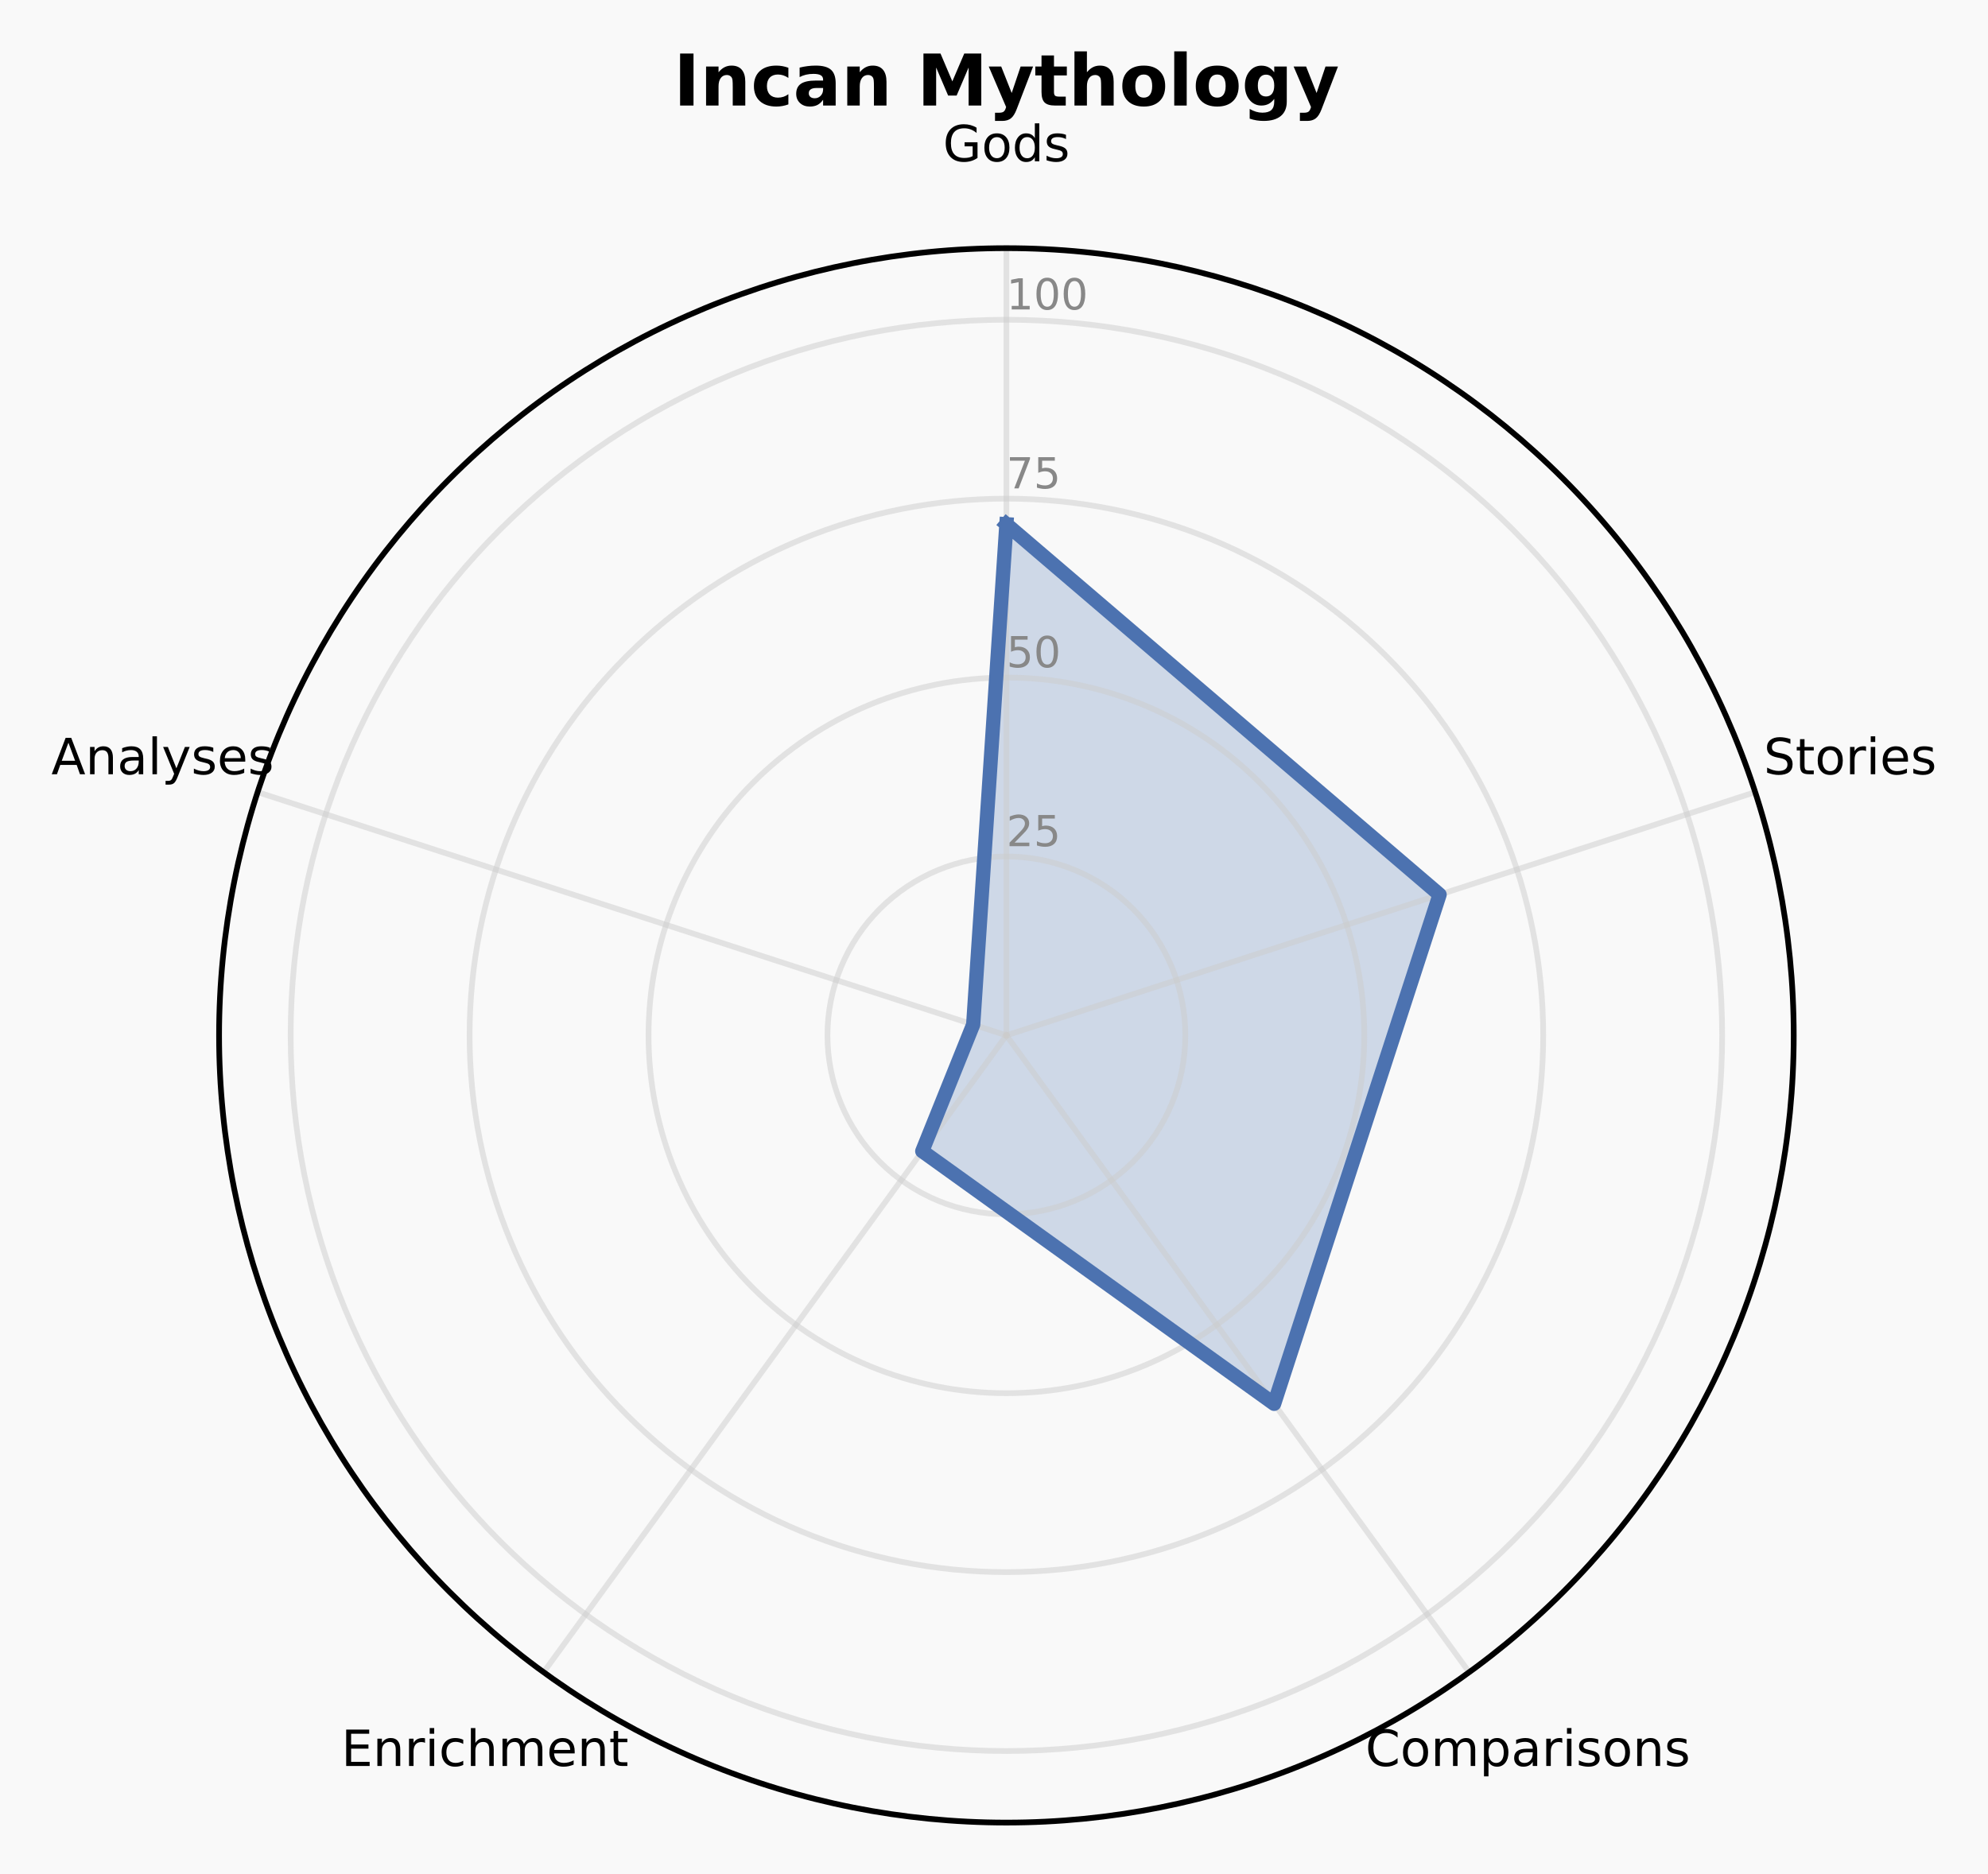
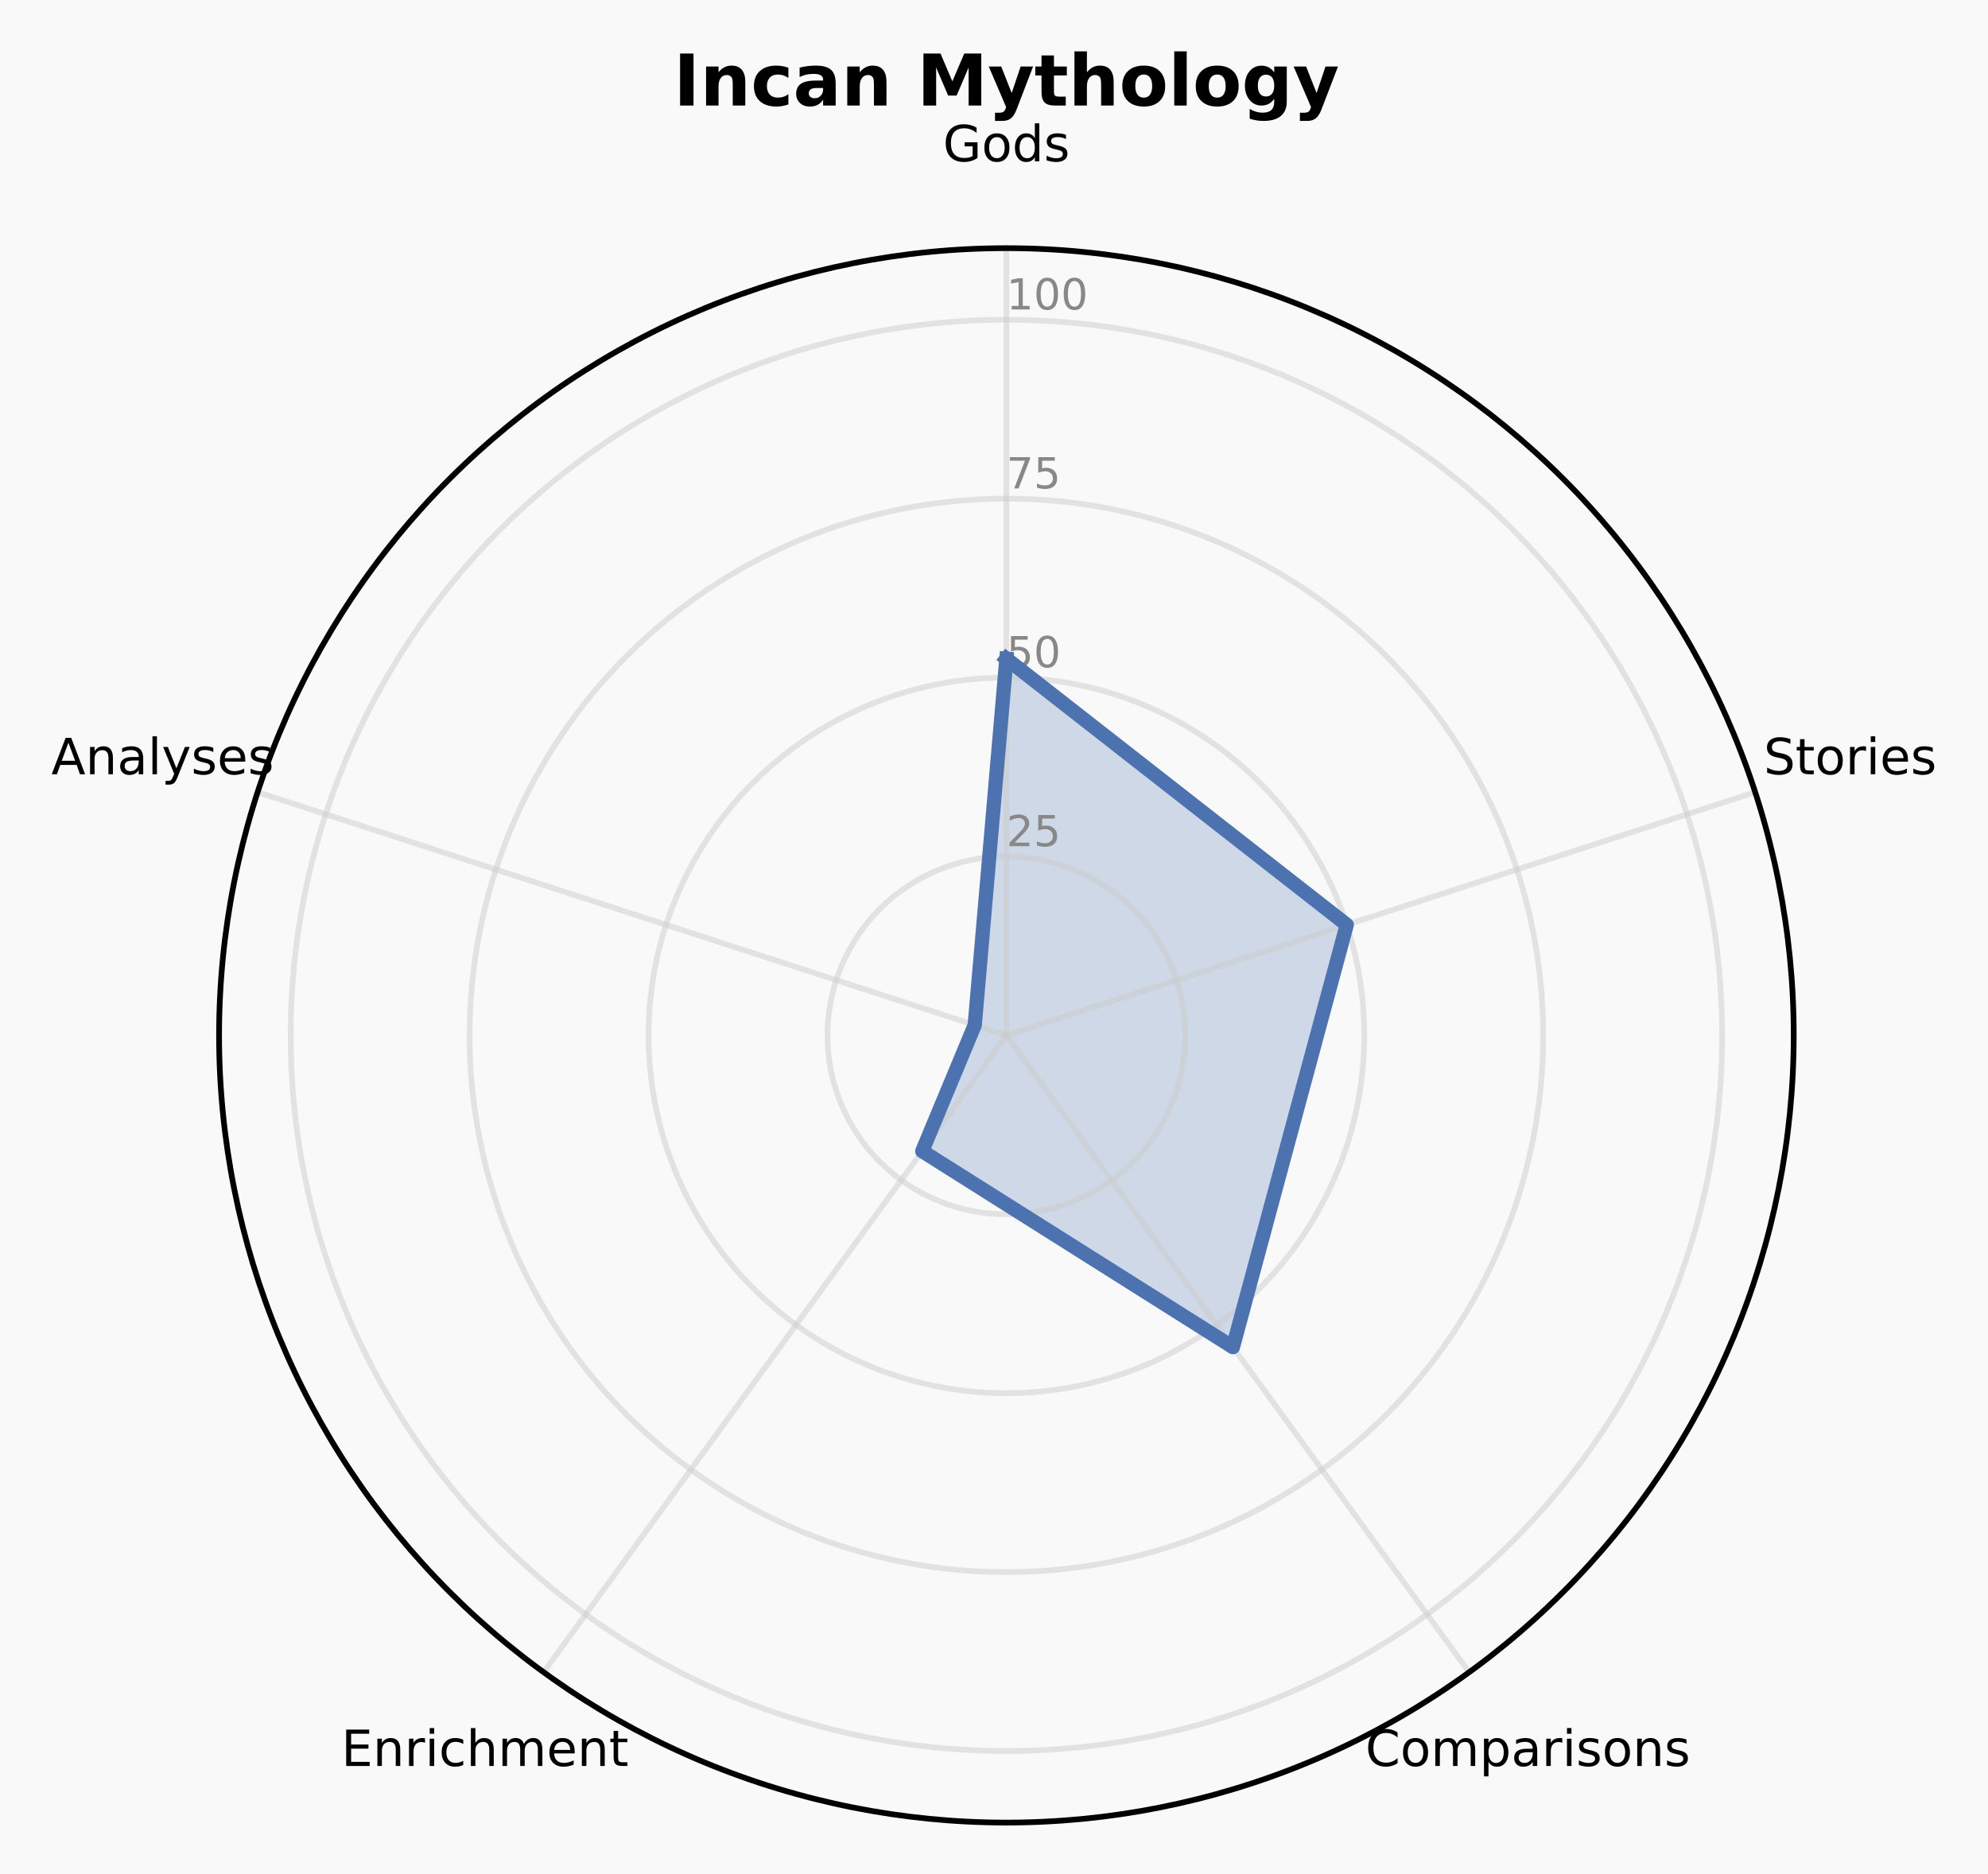
<svg xmlns="http://www.w3.org/2000/svg" xmlns:xlink="http://www.w3.org/1999/xlink" width="278.709pt" height="262.758pt" viewBox="0 0 278.709 262.758" version="1.1">
  <defs>
    <style type="text/css">*{stroke-linejoin: round; stroke-linecap: butt}</style>
  </defs>
  <g id="figure_1">
    <g id="patch_1">
      <path d="M 0 262.758  L 278.709 262.758  L 278.709 0  L 0 0  z " style="fill: #f9f9f9" />
    </g>
    <g id="axes_1">
      <g id="patch_2">
        <path d="M 251.473 145.178  C 251.473 130.683 248.618 116.329 243.071 102.938  C 237.524 89.546 229.393 77.377 219.143 67.128  C 208.894 56.878 196.725 48.748 183.334 43.201  C 169.942 37.654 155.588 34.798 141.093 34.798  C 126.598 34.798 112.244 37.654 98.853 43.201  C 85.461 48.748 73.293 56.878 63.043 67.128  C 52.794 77.377 44.663 89.546 39.116 102.938  C 33.569 116.329 30.714 130.683 30.714 145.178  C 30.714 159.673 33.569 174.027 39.116 187.418  C 44.663 200.81 52.794 212.979 63.043 223.228  C 73.293 233.478 85.461 241.609 98.853 247.155  C 112.244 252.702 126.598 255.558 141.093 255.558  C 155.588 255.558 169.942 252.702 183.334 247.155  C 196.725 241.609 208.894 233.478 219.143 223.228  C 229.393 212.979 237.524 200.81 243.071 187.418  C 248.618 174.027 251.473 159.673 251.473 145.178  M 141.093 145.178  C 141.093 145.178 141.093 145.178 141.093 145.178  C 141.093 145.178 141.093 145.178 141.093 145.178  C 141.093 145.178 141.093 145.178 141.093 145.178  C 141.093 145.178 141.093 145.178 141.093 145.178  C 141.093 145.178 141.093 145.178 141.093 145.178  C 141.093 145.178 141.093 145.178 141.093 145.178  C 141.093 145.178 141.093 145.178 141.093 145.178  C 141.093 145.178 141.093 145.178 141.093 145.178  C 141.093 145.178 141.093 145.178 141.093 145.178  C 141.093 145.178 141.093 145.178 141.093 145.178  C 141.093 145.178 141.093 145.178 141.093 145.178  C 141.093 145.178 141.093 145.178 141.093 145.178  C 141.093 145.178 141.093 145.178 141.093 145.178  C 141.093 145.178 141.093 145.178 141.093 145.178  C 141.093 145.178 141.093 145.178 141.093 145.178  C 141.093 145.178 141.093 145.178 141.093 145.178  z " style="fill: #f9f9f9" />
      </g>
      <g id="patch_3">
-         <path d="M 141.093 73.503  L 201.824 125.445  L 178.627 196.839  L 129.297 161.414  L 136.438 143.665  z " clip-path="url(#p3e1896331f)" style="fill: #4c72b0; opacity: 0.25; stroke: #4c72b0; stroke-linejoin: miter" />
+         <path d="M 141.093 92.365  L 188.81 129.674  L 172.852 188.891  L 129.297 161.414  L 136.654 143.736  z " clip-path="url(#pf7ecb2aa9d)" style="fill: #4c72b0; opacity: 0.25; stroke: #4c72b0; stroke-linejoin: miter" />
      </g>
      <g id="matplotlib.axis_1">
        <g id="xtick_1">
          <g id="line2d_1">
-             <path d="M 141.093 145.178  L 141.093 34.798  " clip-path="url(#p3e1896331f)" style="fill: none; stroke: #cccccc; stroke-opacity: 0.5; stroke-width: 0.8; stroke-linecap: square" />
+             <path d="M 141.093 145.178  L 141.093 34.798  " clip-path="url(#pf7ecb2aa9d)" style="fill: none; stroke: #cccccc; stroke-opacity: 0.5; stroke-width: 0.8; stroke-linecap: square" />
          </g>
          <g id="text_1">
            <g transform="translate(132.1945 22.61707) scale(0.07 -0.07)">
              <defs>
                <path id="DejaVuSans-2a" d="M 3809 666  L 3809 1919  L 2778 1919  L 2778 2438  L 4434 2438  L 4434 434  Q 4069 175 3628 42  Q 3188 -91 2688 -91  Q 1594 -91 976 548  Q 359 1188 359 2328  Q 359 3472 976 4111  Q 1594 4750 2688 4750  Q 3144 4750 3555 4637  Q 3966 4525 4313 4306  L 4313 3634  Q 3963 3931 3569 4081  Q 3175 4231 2741 4231  Q 1884 4231 1454 3753  Q 1025 3275 1025 2328  Q 1025 1384 1454 906  Q 1884 428 2741 428  Q 3075 428 3337 486  Q 3600 544 3809 666  z " transform="scale(0.015625)" />
                <path id="DejaVuSans-52" d="M 1959 3097  Q 1497 3097 1228 2736  Q 959 2375 959 1747  Q 959 1119 1226 758  Q 1494 397 1959 397  Q 2419 397 2687 759  Q 2956 1122 2956 1747  Q 2956 2369 2687 2733  Q 2419 3097 1959 3097  z M 1959 3584  Q 2709 3584 3137 3096  Q 3566 2609 3566 1747  Q 3566 888 3137 398  Q 2709 -91 1959 -91  Q 1206 -91 779 398  Q 353 888 353 1747  Q 353 2609 779 3096  Q 1206 3584 1959 3584  z " transform="scale(0.015625)" />
                <path id="DejaVuSans-47" d="M 2906 2969  L 2906 4863  L 3481 4863  L 3481 0  L 2906 0  L 2906 525  Q 2725 213 2448 61  Q 2172 -91 1784 -91  Q 1150 -91 751 415  Q 353 922 353 1747  Q 353 2572 751 3078  Q 1150 3584 1784 3584  Q 2172 3584 2448 3432  Q 2725 3281 2906 2969  z M 947 1747  Q 947 1113 1208 752  Q 1469 391 1925 391  Q 2381 391 2643 752  Q 2906 1113 2906 1747  Q 2906 2381 2643 2742  Q 2381 3103 1925 3103  Q 1469 3103 1208 2742  Q 947 2381 947 1747  z " transform="scale(0.015625)" />
                <path id="DejaVuSans-56" d="M 2834 3397  L 2834 2853  Q 2591 2978 2328 3040  Q 2066 3103 1784 3103  Q 1356 3103 1142 2972  Q 928 2841 928 2578  Q 928 2378 1081 2264  Q 1234 2150 1697 2047  L 1894 2003  Q 2506 1872 2764 1633  Q 3022 1394 3022 966  Q 3022 478 2636 193  Q 2250 -91 1575 -91  Q 1294 -91 989 -36  Q 684 19 347 128  L 347 722  Q 666 556 975 473  Q 1284 391 1588 391  Q 1994 391 2212 530  Q 2431 669 2431 922  Q 2431 1156 2273 1281  Q 2116 1406 1581 1522  L 1381 1569  Q 847 1681 609 1914  Q 372 2147 372 2553  Q 372 3047 722 3315  Q 1072 3584 1716 3584  Q 2034 3584 2315 3537  Q 2597 3491 2834 3397  z " transform="scale(0.015625)" />
              </defs>
              <use xlink:href="#DejaVuSans-2a" />
              <use xlink:href="#DejaVuSans-52" transform="translate(77.48438 0)" />
              <use xlink:href="#DejaVuSans-47" transform="translate(138.6719 0)" />
              <use xlink:href="#DejaVuSans-56" transform="translate(202.1562 0)" />
            </g>
          </g>
        </g>
        <g id="xtick_2">
          <g id="line2d_2">
-             <path d="M 141.093 145.178  L 246.07 111.069  " clip-path="url(#p3e1896331f)" style="fill: none; stroke: #cccccc; stroke-opacity: 0.5; stroke-width: 0.8; stroke-linecap: square" />
+             <path d="M 141.093 145.178  L 246.07 111.069  " clip-path="url(#pf7ecb2aa9d)" style="fill: none; stroke: #cccccc; stroke-opacity: 0.5; stroke-width: 0.8; stroke-linecap: square" />
          </g>
          <g id="text_2">
            <g transform="translate(247.2616 108.5613) scale(0.07 -0.07)">
              <defs>
                <path id="DejaVuSans-36" d="M 3425 4513  L 3425 3897  Q 3066 4069 2747 4153  Q 2428 4238 2131 4238  Q 1616 4238 1336 4038  Q 1056 3838 1056 3469  Q 1056 3159 1242 3001  Q 1428 2844 1947 2747  L 2328 2669  Q 3034 2534 3370 2195  Q 3706 1856 3706 1288  Q 3706 609 3251 259  Q 2797 -91 1919 -91  Q 1588 -91 1214 -16  Q 841 59 441 206  L 441 856  Q 825 641 1194 531  Q 1563 422 1919 422  Q 2459 422 2753 634  Q 3047 847 3047 1241  Q 3047 1584 2836 1778  Q 2625 1972 2144 2069  L 1759 2144  Q 1053 2284 737 2584  Q 422 2884 422 3419  Q 422 4038 858 4394  Q 1294 4750 2059 4750  Q 2388 4750 2728 4690  Q 3069 4631 3425 4513  z " transform="scale(0.015625)" />
                <path id="DejaVuSans-57" d="M 1172 4494  L 1172 3500  L 2356 3500  L 2356 3053  L 1172 3053  L 1172 1153  Q 1172 725 1289 603  Q 1406 481 1766 481  L 2356 481  L 2356 0  L 1766 0  Q 1100 0 847 248  Q 594 497 594 1153  L 594 3053  L 172 3053  L 172 3500  L 594 3500  L 594 4494  L 1172 4494  z " transform="scale(0.015625)" />
                <path id="DejaVuSans-55" d="M 2631 2963  Q 2534 3019 2420 3045  Q 2306 3072 2169 3072  Q 1681 3072 1420 2755  Q 1159 2438 1159 1844  L 1159 0  L 581 0  L 581 3500  L 1159 3500  L 1159 2956  Q 1341 3275 1631 3429  Q 1922 3584 2338 3584  Q 2397 3584 2469 3576  Q 2541 3569 2628 3553  L 2631 2963  z " transform="scale(0.015625)" />
                <path id="DejaVuSans-4c" d="M 603 3500  L 1178 3500  L 1178 0  L 603 0  L 603 3500  z M 603 4863  L 1178 4863  L 1178 4134  L 603 4134  L 603 4863  z " transform="scale(0.015625)" />
                <path id="DejaVuSans-48" d="M 3597 1894  L 3597 1613  L 953 1613  Q 991 1019 1311 708  Q 1631 397 2203 397  Q 2534 397 2845 478  Q 3156 559 3463 722  L 3463 178  Q 3153 47 2828 -22  Q 2503 -91 2169 -91  Q 1331 -91 842 396  Q 353 884 353 1716  Q 353 2575 817 3079  Q 1281 3584 2069 3584  Q 2775 3584 3186 3129  Q 3597 2675 3597 1894  z M 3022 2063  Q 3016 2534 2758 2815  Q 2500 3097 2075 3097  Q 1594 3097 1305 2825  Q 1016 2553 972 2059  L 3022 2063  z " transform="scale(0.015625)" />
              </defs>
              <use xlink:href="#DejaVuSans-36" />
              <use xlink:href="#DejaVuSans-57" transform="translate(63.48438 0)" />
              <use xlink:href="#DejaVuSans-52" transform="translate(102.6875 0)" />
              <use xlink:href="#DejaVuSans-55" transform="translate(163.875 0)" />
              <use xlink:href="#DejaVuSans-4c" transform="translate(204.9844 0)" />
              <use xlink:href="#DejaVuSans-48" transform="translate(232.7656 0)" />
              <use xlink:href="#DejaVuSans-56" transform="translate(294.2969 0)" />
            </g>
          </g>
        </g>
        <g id="xtick_3">
          <g id="line2d_3">
-             <path d="M 141.093 145.178  L 205.973 234.477  " clip-path="url(#p3e1896331f)" style="fill: none; stroke: #cccccc; stroke-opacity: 0.5; stroke-width: 0.8; stroke-linecap: square" />
+             <path d="M 141.093 145.178  L 205.973 234.477  " clip-path="url(#pf7ecb2aa9d)" style="fill: none; stroke: #cccccc; stroke-opacity: 0.5; stroke-width: 0.8; stroke-linecap: square" />
          </g>
          <g id="text_3">
            <g transform="translate(191.4228 247.6219) scale(0.07 -0.07)">
              <defs>
                <path id="DejaVuSans-26" d="M 4122 4306  L 4122 3641  Q 3803 3938 3442 4084  Q 3081 4231 2675 4231  Q 1875 4231 1450 3742  Q 1025 3253 1025 2328  Q 1025 1406 1450 917  Q 1875 428 2675 428  Q 3081 428 3442 575  Q 3803 722 4122 1019  L 4122 359  Q 3791 134 3420 21  Q 3050 -91 2638 -91  Q 1578 -91 968 557  Q 359 1206 359 2328  Q 359 3453 968 4101  Q 1578 4750 2638 4750  Q 3056 4750 3426 4639  Q 3797 4528 4122 4306  z " transform="scale(0.015625)" />
                <path id="DejaVuSans-50" d="M 3328 2828  Q 3544 3216 3844 3400  Q 4144 3584 4550 3584  Q 5097 3584 5394 3201  Q 5691 2819 5691 2113  L 5691 0  L 5113 0  L 5113 2094  Q 5113 2597 4934 2840  Q 4756 3084 4391 3084  Q 3944 3084 3684 2787  Q 3425 2491 3425 1978  L 3425 0  L 2847 0  L 2847 2094  Q 2847 2600 2669 2842  Q 2491 3084 2119 3084  Q 1678 3084 1418 2786  Q 1159 2488 1159 1978  L 1159 0  L 581 0  L 581 3500  L 1159 3500  L 1159 2956  Q 1356 3278 1631 3431  Q 1906 3584 2284 3584  Q 2666 3584 2933 3390  Q 3200 3197 3328 2828  z " transform="scale(0.015625)" />
                <path id="DejaVuSans-53" d="M 1159 525  L 1159 -1331  L 581 -1331  L 581 3500  L 1159 3500  L 1159 2969  Q 1341 3281 1617 3432  Q 1894 3584 2278 3584  Q 2916 3584 3314 3078  Q 3713 2572 3713 1747  Q 3713 922 3314 415  Q 2916 -91 2278 -91  Q 1894 -91 1617 61  Q 1341 213 1159 525  z M 3116 1747  Q 3116 2381 2855 2742  Q 2594 3103 2138 3103  Q 1681 3103 1420 2742  Q 1159 2381 1159 1747  Q 1159 1113 1420 752  Q 1681 391 2138 391  Q 2594 391 2855 752  Q 3116 1113 3116 1747  z " transform="scale(0.015625)" />
                <path id="DejaVuSans-44" d="M 2194 1759  Q 1497 1759 1228 1600  Q 959 1441 959 1056  Q 959 750 1161 570  Q 1363 391 1709 391  Q 2188 391 2477 730  Q 2766 1069 2766 1631  L 2766 1759  L 2194 1759  z M 3341 1997  L 3341 0  L 2766 0  L 2766 531  Q 2569 213 2275 61  Q 1981 -91 1556 -91  Q 1019 -91 701 211  Q 384 513 384 1019  Q 384 1609 779 1909  Q 1175 2209 1959 2209  L 2766 2209  L 2766 2266  Q 2766 2663 2505 2880  Q 2244 3097 1772 3097  Q 1472 3097 1187 3025  Q 903 2953 641 2809  L 641 3341  Q 956 3463 1253 3523  Q 1550 3584 1831 3584  Q 2591 3584 2966 3190  Q 3341 2797 3341 1997  z " transform="scale(0.015625)" />
                <path id="DejaVuSans-51" d="M 3513 2113  L 3513 0  L 2938 0  L 2938 2094  Q 2938 2591 2744 2837  Q 2550 3084 2163 3084  Q 1697 3084 1428 2787  Q 1159 2491 1159 1978  L 1159 0  L 581 0  L 581 3500  L 1159 3500  L 1159 2956  Q 1366 3272 1645 3428  Q 1925 3584 2291 3584  Q 2894 3584 3203 3211  Q 3513 2838 3513 2113  z " transform="scale(0.015625)" />
              </defs>
              <use xlink:href="#DejaVuSans-26" />
              <use xlink:href="#DejaVuSans-52" transform="translate(69.82812 0)" />
              <use xlink:href="#DejaVuSans-50" transform="translate(131.0156 0)" />
              <use xlink:href="#DejaVuSans-53" transform="translate(228.4219 0)" />
              <use xlink:href="#DejaVuSans-44" transform="translate(291.9062 0)" />
              <use xlink:href="#DejaVuSans-55" transform="translate(353.1875 0)" />
              <use xlink:href="#DejaVuSans-4c" transform="translate(394.2969 0)" />
              <use xlink:href="#DejaVuSans-56" transform="translate(422.0781 0)" />
              <use xlink:href="#DejaVuSans-52" transform="translate(474.1719 0)" />
              <use xlink:href="#DejaVuSans-51" transform="translate(535.3594 0)" />
              <use xlink:href="#DejaVuSans-56" transform="translate(598.7344 0)" />
            </g>
          </g>
        </g>
        <g id="xtick_4">
          <g id="line2d_4">
-             <path d="M 141.093 145.178  L 76.214 234.477  " clip-path="url(#p3e1896331f)" style="fill: none; stroke: #cccccc; stroke-opacity: 0.5; stroke-width: 0.8; stroke-linecap: square" />
+             <path d="M 141.093 145.178  L 76.214 234.477  " clip-path="url(#pf7ecb2aa9d)" style="fill: none; stroke: #cccccc; stroke-opacity: 0.5; stroke-width: 0.8; stroke-linecap: square" />
          </g>
          <g id="text_4">
            <g transform="translate(47.8483 247.6219) scale(0.07 -0.07)">
              <defs>
                <path id="DejaVuSans-28" d="M 628 4666  L 3578 4666  L 3578 4134  L 1259 4134  L 1259 2753  L 3481 2753  L 3481 2222  L 1259 2222  L 1259 531  L 3634 531  L 3634 0  L 628 0  L 628 4666  z " transform="scale(0.015625)" />
                <path id="DejaVuSans-46" d="M 3122 3366  L 3122 2828  Q 2878 2963 2633 3030  Q 2388 3097 2138 3097  Q 1578 3097 1268 2742  Q 959 2388 959 1747  Q 959 1106 1268 751  Q 1578 397 2138 397  Q 2388 397 2633 464  Q 2878 531 3122 666  L 3122 134  Q 2881 22 2623 -34  Q 2366 -91 2075 -91  Q 1284 -91 818 406  Q 353 903 353 1747  Q 353 2603 823 3093  Q 1294 3584 2113 3584  Q 2378 3584 2631 3529  Q 2884 3475 3122 3366  z " transform="scale(0.015625)" />
                <path id="DejaVuSans-4b" d="M 3513 2113  L 3513 0  L 2938 0  L 2938 2094  Q 2938 2591 2744 2837  Q 2550 3084 2163 3084  Q 1697 3084 1428 2787  Q 1159 2491 1159 1978  L 1159 0  L 581 0  L 581 4863  L 1159 4863  L 1159 2956  Q 1366 3272 1645 3428  Q 1925 3584 2291 3584  Q 2894 3584 3203 3211  Q 3513 2838 3513 2113  z " transform="scale(0.015625)" />
              </defs>
              <use xlink:href="#DejaVuSans-28" />
              <use xlink:href="#DejaVuSans-51" transform="translate(63.1875 0)" />
              <use xlink:href="#DejaVuSans-55" transform="translate(126.5625 0)" />
              <use xlink:href="#DejaVuSans-4c" transform="translate(167.6719 0)" />
              <use xlink:href="#DejaVuSans-46" transform="translate(195.4531 0)" />
              <use xlink:href="#DejaVuSans-4b" transform="translate(250.4375 0)" />
              <use xlink:href="#DejaVuSans-50" transform="translate(313.8125 0)" />
              <use xlink:href="#DejaVuSans-48" transform="translate(411.2188 0)" />
              <use xlink:href="#DejaVuSans-51" transform="translate(472.75 0)" />
              <use xlink:href="#DejaVuSans-57" transform="translate(536.125 0)" />
            </g>
          </g>
        </g>
        <g id="xtick_5">
          <g id="line2d_5">
-             <path d="M 141.093 145.178  L 36.116 111.069  " clip-path="url(#p3e1896331f)" style="fill: none; stroke: #cccccc; stroke-opacity: 0.5; stroke-width: 0.8; stroke-linecap: square" />
+             <path d="M 141.093 145.178  L 36.116 111.069  " clip-path="url(#pf7ecb2aa9d)" style="fill: none; stroke: #cccccc; stroke-opacity: 0.5; stroke-width: 0.8; stroke-linecap: square" />
          </g>
          <g id="text_5">
            <g transform="translate(7.2 108.5613) scale(0.07 -0.07)">
              <defs>
                <path id="DejaVuSans-24" d="M 2188 4044  L 1331 1722  L 3047 1722  L 2188 4044  z M 1831 4666  L 2547 4666  L 4325 0  L 3669 0  L 3244 1197  L 1141 1197  L 716 0  L 50 0  L 1831 4666  z " transform="scale(0.015625)" />
                <path id="DejaVuSans-4f" d="M 603 4863  L 1178 4863  L 1178 0  L 603 0  L 603 4863  z " transform="scale(0.015625)" />
                <path id="DejaVuSans-5c" d="M 2059 -325  Q 1816 -950 1584 -1140  Q 1353 -1331 966 -1331  L 506 -1331  L 506 -850  L 844 -850  Q 1081 -850 1212 -737  Q 1344 -625 1503 -206  L 1606 56  L 191 3500  L 800 3500  L 1894 763  L 2988 3500  L 3597 3500  L 2059 -325  z " transform="scale(0.015625)" />
              </defs>
              <use xlink:href="#DejaVuSans-24" />
              <use xlink:href="#DejaVuSans-51" transform="translate(68.40625 0)" />
              <use xlink:href="#DejaVuSans-44" transform="translate(131.7812 0)" />
              <use xlink:href="#DejaVuSans-4f" transform="translate(193.0625 0)" />
              <use xlink:href="#DejaVuSans-5c" transform="translate(220.8438 0)" />
              <use xlink:href="#DejaVuSans-56" transform="translate(280.0312 0)" />
              <use xlink:href="#DejaVuSans-48" transform="translate(332.125 0)" />
              <use xlink:href="#DejaVuSans-56" transform="translate(393.6562 0)" />
            </g>
          </g>
        </g>
      </g>
      <g id="matplotlib.axis_2">
        <g id="ytick_1">
          <g id="line2d_6">
-             <path d="M 141.093 120.092  C 144.388 120.092 147.65 120.741 150.693 122.001  C 153.737 123.262 156.503 125.11 158.832 127.439  C 161.161 129.769 163.009 132.534 164.27 135.578  C 165.531 138.621 166.18 141.884 166.18 145.178  C 166.18 148.472 165.531 151.735 164.27 154.778  C 163.009 157.822 161.161 160.587 158.832 162.917  C 156.503 165.246 153.737 167.094 150.693 168.355  C 147.65 169.615 144.388 170.264 141.093 170.264  C 137.799 170.264 134.537 169.615 131.493 168.355  C 128.45 167.094 125.684 165.246 123.355 162.917  C 121.025 160.587 119.177 157.822 117.917 154.778  C 116.656 151.735 116.007 148.472 116.007 145.178  C 116.007 141.884 116.656 138.621 117.917 135.578  C 119.177 132.534 121.025 129.769 123.355 127.439  C 125.684 125.11 128.45 123.262 131.493 122.001  C 134.537 120.741 137.799 120.092 141.093 120.092  " clip-path="url(#p3e1896331f)" style="fill: none; stroke: #cccccc; stroke-opacity: 0.5; stroke-width: 0.8; stroke-linecap: square" />
+             <path d="M 141.093 120.092  C 144.388 120.092 147.65 120.741 150.693 122.001  C 153.737 123.262 156.503 125.11 158.832 127.439  C 161.161 129.769 163.009 132.534 164.27 135.578  C 165.531 138.621 166.18 141.884 166.18 145.178  C 166.18 148.472 165.531 151.735 164.27 154.778  C 163.009 157.822 161.161 160.587 158.832 162.917  C 156.503 165.246 153.737 167.094 150.693 168.355  C 147.65 169.615 144.388 170.264 141.093 170.264  C 137.799 170.264 134.537 169.615 131.493 168.355  C 128.45 167.094 125.684 165.246 123.355 162.917  C 121.025 160.587 119.177 157.822 117.917 154.778  C 116.656 151.735 116.007 148.472 116.007 145.178  C 116.007 141.884 116.656 138.621 117.917 135.578  C 119.177 132.534 121.025 129.769 123.355 127.439  C 125.684 125.11 128.45 123.262 131.493 122.001  C 134.537 120.741 137.799 120.092 141.093 120.092  " clip-path="url(#pf7ecb2aa9d)" style="fill: none; stroke: #cccccc; stroke-opacity: 0.5; stroke-width: 0.8; stroke-linecap: square" />
          </g>
          <g id="text_6">
            <g style="fill: #888888" transform="translate(141.0933 118.6504) scale(0.06 -0.06)">
              <defs>
                <path id="DejaVuSans-15" d="M 1228 531  L 3431 531  L 3431 0  L 469 0  L 469 531  Q 828 903 1448 1529  Q 2069 2156 2228 2338  Q 2531 2678 2651 2914  Q 2772 3150 2772 3378  Q 2772 3750 2511 3984  Q 2250 4219 1831 4219  Q 1534 4219 1204 4116  Q 875 4013 500 3803  L 500 4441  Q 881 4594 1212 4672  Q 1544 4750 1819 4750  Q 2544 4750 2975 4387  Q 3406 4025 3406 3419  Q 3406 3131 3298 2873  Q 3191 2616 2906 2266  Q 2828 2175 2409 1742  Q 1991 1309 1228 531  z " transform="scale(0.015625)" />
                <path id="DejaVuSans-18" d="M 691 4666  L 3169 4666  L 3169 4134  L 1269 4134  L 1269 2991  Q 1406 3038 1543 3061  Q 1681 3084 1819 3084  Q 2600 3084 3056 2656  Q 3513 2228 3513 1497  Q 3513 744 3044 326  Q 2575 -91 1722 -91  Q 1428 -91 1123 -41  Q 819 9 494 109  L 494 744  Q 775 591 1075 516  Q 1375 441 1709 441  Q 2250 441 2565 725  Q 2881 1009 2881 1497  Q 2881 1984 2565 2268  Q 2250 2553 1709 2553  Q 1456 2553 1204 2497  Q 953 2441 691 2322  L 691 4666  z " transform="scale(0.015625)" />
              </defs>
              <use xlink:href="#DejaVuSans-15" />
              <use xlink:href="#DejaVuSans-18" transform="translate(63.625 0)" />
            </g>
          </g>
        </g>
        <g id="ytick_2">
          <g id="line2d_7">
-             <path d="M 141.093 95.005  C 147.682 95.005 154.206 96.303 160.293 98.825  C 166.381 101.346 171.912 105.042 176.571 109.701  C 181.229 114.36 184.925 119.891 187.447 125.978  C 189.968 132.065 191.266 138.589 191.266 145.178  C 191.266 151.767 189.968 158.291 187.447 164.378  C 184.925 170.465 181.229 175.997 176.571 180.655  C 171.912 185.314 166.381 189.01 160.293 191.531  C 154.206 194.053 147.682 195.351 141.093 195.351  C 134.505 195.351 127.98 194.053 121.893 191.531  C 115.806 189.01 110.275 185.314 105.616 180.655  C 100.957 175.997 97.261 170.465 94.74 164.378  C 92.219 158.291 90.921 151.767 90.921 145.178  C 90.921 138.589 92.219 132.065 94.74 125.978  C 97.261 119.891 100.957 114.36 105.616 109.701  C 110.275 105.042 115.806 101.346 121.893 98.825  C 127.98 96.303 134.505 95.005 141.093 95.005  " clip-path="url(#p3e1896331f)" style="fill: none; stroke: #cccccc; stroke-opacity: 0.5; stroke-width: 0.8; stroke-linecap: square" />
+             <path d="M 141.093 95.005  C 147.682 95.005 154.206 96.303 160.293 98.825  C 166.381 101.346 171.912 105.042 176.571 109.701  C 181.229 114.36 184.925 119.891 187.447 125.978  C 189.968 132.065 191.266 138.589 191.266 145.178  C 191.266 151.767 189.968 158.291 187.447 164.378  C 184.925 170.465 181.229 175.997 176.571 180.655  C 171.912 185.314 166.381 189.01 160.293 191.531  C 154.206 194.053 147.682 195.351 141.093 195.351  C 134.505 195.351 127.98 194.053 121.893 191.531  C 115.806 189.01 110.275 185.314 105.616 180.655  C 100.957 175.997 97.261 170.465 94.74 164.378  C 92.219 158.291 90.921 151.767 90.921 145.178  C 90.921 138.589 92.219 132.065 94.74 125.978  C 97.261 119.891 100.957 114.36 105.616 109.701  C 110.275 105.042 115.806 101.346 121.893 98.825  C 127.98 96.303 134.505 95.005 141.093 95.005  " clip-path="url(#pf7ecb2aa9d)" style="fill: none; stroke: #cccccc; stroke-opacity: 0.5; stroke-width: 0.8; stroke-linecap: square" />
          </g>
          <g id="text_7">
            <g style="fill: #888888" transform="translate(141.0933 93.56408) scale(0.06 -0.06)">
              <defs>
                <path id="DejaVuSans-13" d="M 2034 4250  Q 1547 4250 1301 3770  Q 1056 3291 1056 2328  Q 1056 1369 1301 889  Q 1547 409 2034 409  Q 2525 409 2770 889  Q 3016 1369 3016 2328  Q 3016 3291 2770 3770  Q 2525 4250 2034 4250  z M 2034 4750  Q 2819 4750 3233 4129  Q 3647 3509 3647 2328  Q 3647 1150 3233 529  Q 2819 -91 2034 -91  Q 1250 -91 836 529  Q 422 1150 422 2328  Q 422 3509 836 4129  Q 1250 4750 2034 4750  z " transform="scale(0.015625)" />
              </defs>
              <use xlink:href="#DejaVuSans-18" />
              <use xlink:href="#DejaVuSans-13" transform="translate(63.625 0)" />
            </g>
          </g>
        </g>
        <g id="ytick_3">
          <g id="line2d_8">
-             <path d="M 141.093 69.919  C 150.976 69.919 160.763 71.866 169.894 75.648  C 179.024 79.43 187.321 84.974 194.309 91.962  C 201.298 98.95 206.841 107.247 210.623 116.378  C 214.405 125.508 216.352 135.295 216.352 145.178  C 216.352 155.061 214.405 164.848 210.623 173.978  C 206.841 183.109 201.298 191.406 194.309 198.394  C 187.321 205.382 179.024 210.926 169.894 214.708  C 160.763 218.49 150.976 220.437 141.093 220.437  C 131.21 220.437 121.424 218.49 112.293 214.708  C 103.162 210.926 94.866 205.382 87.877 198.394  C 80.889 191.406 75.345 183.109 71.563 173.978  C 67.781 164.848 65.834 155.061 65.834 145.178  C 65.834 135.295 67.781 125.508 71.563 116.378  C 75.345 107.247 80.889 98.95 87.877 91.962  C 94.866 84.974 103.162 79.43 112.293 75.648  C 121.424 71.866 131.21 69.919 141.093 69.919  " clip-path="url(#p3e1896331f)" style="fill: none; stroke: #cccccc; stroke-opacity: 0.5; stroke-width: 0.8; stroke-linecap: square" />
+             <path d="M 141.093 69.919  C 150.976 69.919 160.763 71.866 169.894 75.648  C 179.024 79.43 187.321 84.974 194.309 91.962  C 201.298 98.95 206.841 107.247 210.623 116.378  C 214.405 125.508 216.352 135.295 216.352 145.178  C 216.352 155.061 214.405 164.848 210.623 173.978  C 206.841 183.109 201.298 191.406 194.309 198.394  C 187.321 205.382 179.024 210.926 169.894 214.708  C 160.763 218.49 150.976 220.437 141.093 220.437  C 131.21 220.437 121.424 218.49 112.293 214.708  C 103.162 210.926 94.866 205.382 87.877 198.394  C 80.889 191.406 75.345 183.109 71.563 173.978  C 67.781 164.848 65.834 155.061 65.834 145.178  C 65.834 135.295 67.781 125.508 71.563 116.378  C 75.345 107.247 80.889 98.95 87.877 91.962  C 94.866 84.974 103.162 79.43 112.293 75.648  C 121.424 71.866 131.21 69.919 141.093 69.919  " clip-path="url(#pf7ecb2aa9d)" style="fill: none; stroke: #cccccc; stroke-opacity: 0.5; stroke-width: 0.8; stroke-linecap: square" />
          </g>
          <g id="text_8">
            <g style="fill: #888888" transform="translate(141.0933 68.47781) scale(0.06 -0.06)">
              <defs>
                <path id="DejaVuSans-1a" d="M 525 4666  L 3525 4666  L 3525 4397  L 1831 0  L 1172 0  L 2766 4134  L 525 4134  L 525 4666  z " transform="scale(0.015625)" />
              </defs>
              <use xlink:href="#DejaVuSans-1a" />
              <use xlink:href="#DejaVuSans-18" transform="translate(63.625 0)" />
            </g>
          </g>
        </g>
        <g id="ytick_4">
          <g id="line2d_9">
-             <path d="M 141.093 44.833  C 154.27 44.833 167.32 47.429 179.494 52.471  C 191.668 57.514 202.73 64.906 212.048 74.223  C 221.366 83.541 228.757 94.603 233.8 106.778  C 238.843 118.952 241.438 132.001 241.438 145.178  C 241.438 158.355 238.843 171.404 233.8 183.578  C 228.757 195.753 221.366 206.815 212.048 216.133  C 202.73 225.45 191.668 232.842 179.494 237.885  C 167.32 242.927 154.27 245.523 141.093 245.523  C 127.916 245.523 114.867 242.927 102.693 237.885  C 90.519 232.842 79.456 225.45 70.139 216.133  C 60.821 206.815 53.429 195.753 48.387 183.578  C 43.344 171.404 40.748 158.355 40.748 145.178  C 40.748 132.001 43.344 118.952 48.387 106.778  C 53.429 94.603 60.821 83.541 70.139 74.223  C 79.456 64.906 90.519 57.514 102.693 52.471  C 114.867 47.429 127.916 44.833 141.093 44.833  " clip-path="url(#p3e1896331f)" style="fill: none; stroke: #cccccc; stroke-opacity: 0.5; stroke-width: 0.8; stroke-linecap: square" />
+             <path d="M 141.093 44.833  C 154.27 44.833 167.32 47.429 179.494 52.471  C 191.668 57.514 202.73 64.906 212.048 74.223  C 221.366 83.541 228.757 94.603 233.8 106.778  C 238.843 118.952 241.438 132.001 241.438 145.178  C 241.438 158.355 238.843 171.404 233.8 183.578  C 228.757 195.753 221.366 206.815 212.048 216.133  C 202.73 225.45 191.668 232.842 179.494 237.885  C 167.32 242.927 154.27 245.523 141.093 245.523  C 127.916 245.523 114.867 242.927 102.693 237.885  C 90.519 232.842 79.456 225.45 70.139 216.133  C 60.821 206.815 53.429 195.753 48.387 183.578  C 43.344 171.404 40.748 158.355 40.748 145.178  C 40.748 132.001 43.344 118.952 48.387 106.778  C 53.429 94.603 60.821 83.541 70.139 74.223  C 79.456 64.906 90.519 57.514 102.693 52.471  C 114.867 47.429 127.916 44.833 141.093 44.833  " clip-path="url(#pf7ecb2aa9d)" style="fill: none; stroke: #cccccc; stroke-opacity: 0.5; stroke-width: 0.8; stroke-linecap: square" />
          </g>
          <g id="text_9">
            <g style="fill: #888888" transform="translate(141.0933 43.39154) scale(0.06 -0.06)">
              <defs>
                <path id="DejaVuSans-14" d="M 794 531  L 1825 531  L 1825 4091  L 703 3866  L 703 4441  L 1819 4666  L 2450 4666  L 2450 531  L 3481 531  L 3481 0  L 794 0  L 794 531  z " transform="scale(0.015625)" />
              </defs>
              <use xlink:href="#DejaVuSans-14" />
              <use xlink:href="#DejaVuSans-13" transform="translate(63.625 0)" />
              <use xlink:href="#DejaVuSans-13" transform="translate(127.25 0)" />
            </g>
          </g>
        </g>
      </g>
      <g id="line2d_10">
-         <path d="M 141.093 73.503  L 201.824 125.445  L 178.627 196.839  L 129.297 161.414  L 136.438 143.665  L 141.093 73.503  " clip-path="url(#p3e1896331f)" style="fill: none; stroke: #4c72b0; stroke-width: 2; stroke-linecap: square" />
+         <path d="M 141.093 92.365  L 188.81 129.674  L 172.852 188.891  L 129.297 161.414  L 136.654 143.736  L 141.093 92.365  " clip-path="url(#pf7ecb2aa9d)" style="fill: none; stroke: #4c72b0; stroke-width: 2; stroke-linecap: square" />
      </g>
      <g id="patch_4">
        <path d="M 141.093 34.798  C 126.598 34.798 112.244 37.654 98.853 43.201  C 85.461 48.748 73.293 56.878 63.043 67.128  C 52.794 77.377 44.663 89.546 39.116 102.938  C 33.569 116.329 30.714 130.683 30.714 145.178  C 30.714 159.673 33.569 174.027 39.116 187.418  C 44.663 200.81 52.794 212.979 63.043 223.228  C 73.293 233.478 85.461 241.609 98.853 247.155  C 112.244 252.702 126.598 255.558 141.093 255.558  C 155.588 255.558 169.942 252.702 183.334 247.155  C 196.725 241.609 208.894 233.478 219.143 223.228  C 229.393 212.979 237.524 200.81 243.071 187.418  C 248.618 174.027 251.473 159.673 251.473 145.178  C 251.473 130.683 248.618 116.329 243.071 102.938  C 237.524 89.546 229.393 77.377 219.143 67.128  C 208.894 56.878 196.725 48.748 183.334 43.201  C 169.942 37.654 155.588 34.798 141.093 34.798  " style="fill: none; stroke: #000000; stroke-width: 0.8; stroke-linejoin: miter; stroke-linecap: square" />
      </g>
      <g id="text_10">
        <g transform="translate(94.42843 14.79844) scale(0.1 -0.1)">
          <defs>
            <path id="DejaVuSans-Bold-2c" d="M 588 4666  L 1791 4666  L 1791 0  L 588 0  L 588 4666  z " transform="scale(0.015625)" />
            <path id="DejaVuSans-Bold-51" d="M 4056 2131  L 4056 0  L 2931 0  L 2931 347  L 2931 1631  Q 2931 2084 2911 2256  Q 2891 2428 2841 2509  Q 2775 2619 2662 2680  Q 2550 2741 2406 2741  Q 2056 2741 1856 2470  Q 1656 2200 1656 1722  L 1656 0  L 538 0  L 538 3500  L 1656 3500  L 1656 2988  Q 1909 3294 2193 3439  Q 2478 3584 2822 3584  Q 3428 3584 3742 3212  Q 4056 2841 4056 2131  z " transform="scale(0.015625)" />
            <path id="DejaVuSans-Bold-46" d="M 3366 3391  L 3366 2478  Q 3138 2634 2908 2709  Q 2678 2784 2431 2784  Q 1963 2784 1702 2511  Q 1441 2238 1441 1747  Q 1441 1256 1702 982  Q 1963 709 2431 709  Q 2694 709 2930 787  Q 3166 866 3366 1019  L 3366 103  Q 3103 6 2833 -42  Q 2563 -91 2291 -91  Q 1344 -91 809 395  Q 275 881 275 1747  Q 275 2613 809 3098  Q 1344 3584 2291 3584  Q 2566 3584 2833 3536  Q 3100 3488 3366 3391  z " transform="scale(0.015625)" />
            <path id="DejaVuSans-Bold-44" d="M 2106 1575  Q 1756 1575 1579 1456  Q 1403 1338 1403 1106  Q 1403 894 1545 773  Q 1688 653 1941 653  Q 2256 653 2472 879  Q 2688 1106 2688 1447  L 2688 1575  L 2106 1575  z M 3816 1997  L 3816 0  L 2688 0  L 2688 519  Q 2463 200 2181 54  Q 1900 -91 1497 -91  Q 953 -91 614 226  Q 275 544 275 1050  Q 275 1666 698 1953  Q 1122 2241 2028 2241  L 2688 2241  L 2688 2328  Q 2688 2594 2478 2717  Q 2269 2841 1825 2841  Q 1466 2841 1156 2769  Q 847 2697 581 2553  L 581 3406  Q 941 3494 1303 3539  Q 1666 3584 2028 3584  Q 2975 3584 3395 3211  Q 3816 2838 3816 1997  z " transform="scale(0.015625)" />
            <path id="DejaVuSans-Bold-3" transform="scale(0.015625)" />
            <path id="DejaVuSans-Bold-30" d="M 588 4666  L 2119 4666  L 3181 2169  L 4250 4666  L 5778 4666  L 5778 0  L 4641 0  L 4641 3413  L 3566 897  L 2803 897  L 1728 3413  L 1728 0  L 588 0  L 588 4666  z " transform="scale(0.015625)" />
            <path id="DejaVuSans-Bold-5c" d="M 78 3500  L 1197 3500  L 2138 1125  L 2938 3500  L 4056 3500  L 2584 -331  Q 2363 -916 2067 -1148  Q 1772 -1381 1288 -1381  L 641 -1381  L 641 -647  L 991 -647  Q 1275 -647 1404 -556  Q 1534 -466 1606 -231  L 1638 -134  L 78 3500  z " transform="scale(0.015625)" />
            <path id="DejaVuSans-Bold-57" d="M 1759 4494  L 1759 3500  L 2913 3500  L 2913 2700  L 1759 2700  L 1759 1216  Q 1759 972 1856 886  Q 1953 800 2241 800  L 2816 800  L 2816 0  L 1856 0  Q 1194 0 917 276  Q 641 553 641 1216  L 641 2700  L 84 2700  L 84 3500  L 641 3500  L 641 4494  L 1759 4494  z " transform="scale(0.015625)" />
            <path id="DejaVuSans-Bold-4b" d="M 4056 2131  L 4056 0  L 2931 0  L 2931 347  L 2931 1625  Q 2931 2084 2911 2256  Q 2891 2428 2841 2509  Q 2775 2619 2662 2680  Q 2550 2741 2406 2741  Q 2056 2741 1856 2470  Q 1656 2200 1656 1722  L 1656 0  L 538 0  L 538 4863  L 1656 4863  L 1656 2988  Q 1909 3294 2193 3439  Q 2478 3584 2822 3584  Q 3428 3584 3742 3212  Q 4056 2841 4056 2131  z " transform="scale(0.015625)" />
            <path id="DejaVuSans-Bold-52" d="M 2203 2784  Q 1831 2784 1636 2517  Q 1441 2250 1441 1747  Q 1441 1244 1636 976  Q 1831 709 2203 709  Q 2569 709 2762 976  Q 2956 1244 2956 1747  Q 2956 2250 2762 2517  Q 2569 2784 2203 2784  z M 2203 3584  Q 3106 3584 3614 3096  Q 4122 2609 4122 1747  Q 4122 884 3614 396  Q 3106 -91 2203 -91  Q 1297 -91 786 396  Q 275 884 275 1747  Q 275 2609 786 3096  Q 1297 3584 2203 3584  z " transform="scale(0.015625)" />
            <path id="DejaVuSans-Bold-4f" d="M 538 4863  L 1656 4863  L 1656 0  L 538 0  L 538 4863  z " transform="scale(0.015625)" />
            <path id="DejaVuSans-Bold-4a" d="M 2919 594  Q 2688 288 2409 144  Q 2131 0 1766 0  Q 1125 0 706 504  Q 288 1009 288 1791  Q 288 2575 706 3076  Q 1125 3578 1766 3578  Q 2131 3578 2409 3434  Q 2688 3291 2919 2981  L 2919 3500  L 4044 3500  L 4044 353  Q 4044 -491 3511 -936  Q 2978 -1381 1966 -1381  Q 1638 -1381 1331 -1331  Q 1025 -1281 716 -1178  L 716 -306  Q 1009 -475 1290 -558  Q 1572 -641 1856 -641  Q 2406 -641 2662 -400  Q 2919 -159 2919 353  L 2919 594  z M 2181 2772  Q 1834 2772 1640 2515  Q 1447 2259 1447 1791  Q 1447 1309 1634 1061  Q 1822 813 2181 813  Q 2531 813 2725 1069  Q 2919 1325 2919 1791  Q 2919 2259 2725 2515  Q 2531 2772 2181 2772  z " transform="scale(0.015625)" />
          </defs>
          <use xlink:href="#DejaVuSans-Bold-2c" />
          <use xlink:href="#DejaVuSans-Bold-51" transform="translate(37.20312 0)" />
          <use xlink:href="#DejaVuSans-Bold-46" transform="translate(108.3906 0)" />
          <use xlink:href="#DejaVuSans-Bold-44" transform="translate(167.6719 0)" />
          <use xlink:href="#DejaVuSans-Bold-51" transform="translate(235.1562 0)" />
          <use xlink:href="#DejaVuSans-Bold-3" transform="translate(306.3438 0)" />
          <use xlink:href="#DejaVuSans-Bold-30" transform="translate(341.1562 0)" />
          <use xlink:href="#DejaVuSans-Bold-5c" transform="translate(440.6719 0)" />
          <use xlink:href="#DejaVuSans-Bold-57" transform="translate(505.8594 0)" />
          <use xlink:href="#DejaVuSans-Bold-4b" transform="translate(553.6562 0)" />
          <use xlink:href="#DejaVuSans-Bold-52" transform="translate(624.8438 0)" />
          <use xlink:href="#DejaVuSans-Bold-4f" transform="translate(693.5469 0)" />
          <use xlink:href="#DejaVuSans-Bold-52" transform="translate(727.8281 0)" />
          <use xlink:href="#DejaVuSans-Bold-4a" transform="translate(796.5312 0)" />
          <use xlink:href="#DejaVuSans-Bold-5c" transform="translate(868.1094 0)" />
        </g>
      </g>
    </g>
  </g>
  <defs>
-     <clipPath id="p3e1896331f">
+     <clipPath id="pf7ecb2aa9d">
      <path d="M 251.473 145.178  C 251.473 130.683 248.618 116.329 243.071 102.938  C 237.524 89.546 229.393 77.377 219.143 67.128  C 208.894 56.878 196.725 48.748 183.334 43.201  C 169.942 37.654 155.588 34.798 141.093 34.798  C 126.598 34.798 112.244 37.654 98.853 43.201  C 85.461 48.748 73.293 56.878 63.043 67.128  C 52.794 77.377 44.663 89.546 39.116 102.938  C 33.569 116.329 30.714 130.683 30.714 145.178  C 30.714 159.673 33.569 174.027 39.116 187.418  C 44.663 200.81 52.794 212.979 63.043 223.228  C 73.293 233.478 85.461 241.609 98.853 247.155  C 112.244 252.702 126.598 255.558 141.093 255.558  C 155.588 255.558 169.942 252.702 183.334 247.155  C 196.725 241.609 208.894 233.478 219.143 223.228  C 229.393 212.979 237.524 200.81 243.071 187.418  C 248.618 174.027 251.473 159.673 251.473 145.178  M 141.093 145.178  C 141.093 145.178 141.093 145.178 141.093 145.178  C 141.093 145.178 141.093 145.178 141.093 145.178  C 141.093 145.178 141.093 145.178 141.093 145.178  C 141.093 145.178 141.093 145.178 141.093 145.178  C 141.093 145.178 141.093 145.178 141.093 145.178  C 141.093 145.178 141.093 145.178 141.093 145.178  C 141.093 145.178 141.093 145.178 141.093 145.178  C 141.093 145.178 141.093 145.178 141.093 145.178  C 141.093 145.178 141.093 145.178 141.093 145.178  C 141.093 145.178 141.093 145.178 141.093 145.178  C 141.093 145.178 141.093 145.178 141.093 145.178  C 141.093 145.178 141.093 145.178 141.093 145.178  C 141.093 145.178 141.093 145.178 141.093 145.178  C 141.093 145.178 141.093 145.178 141.093 145.178  C 141.093 145.178 141.093 145.178 141.093 145.178  C 141.093 145.178 141.093 145.178 141.093 145.178  z " />
    </clipPath>
  </defs>
</svg>
